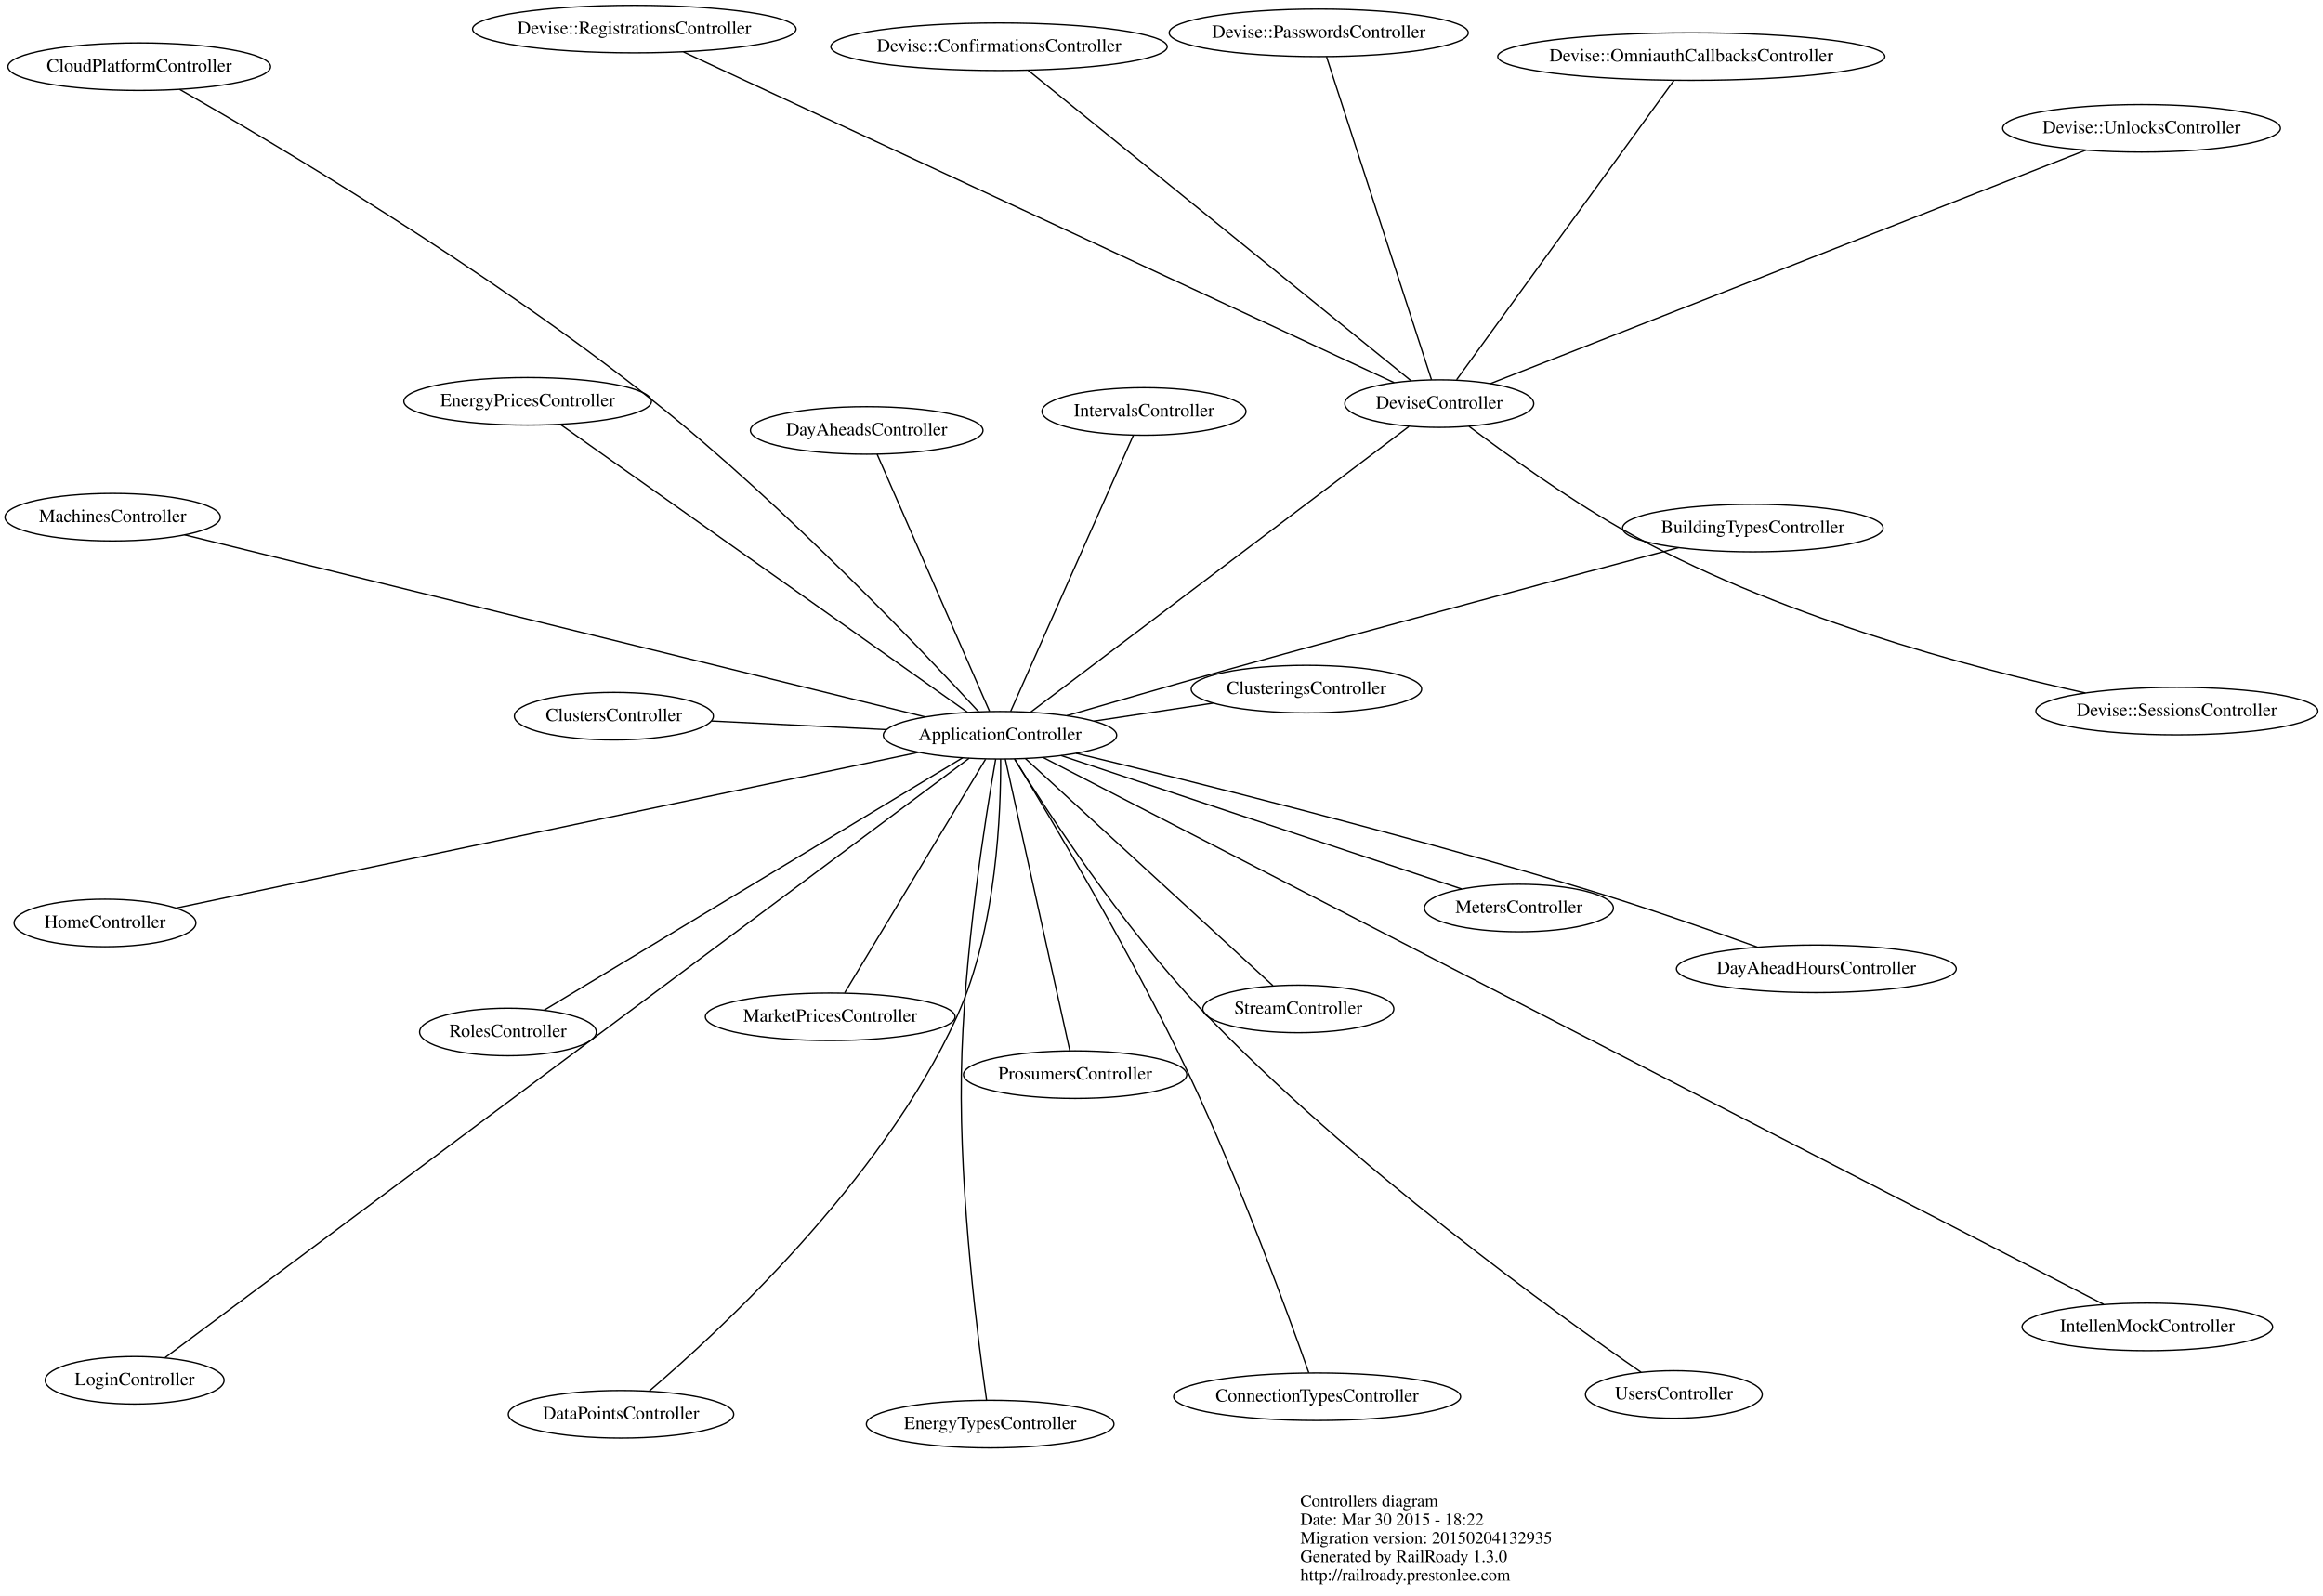
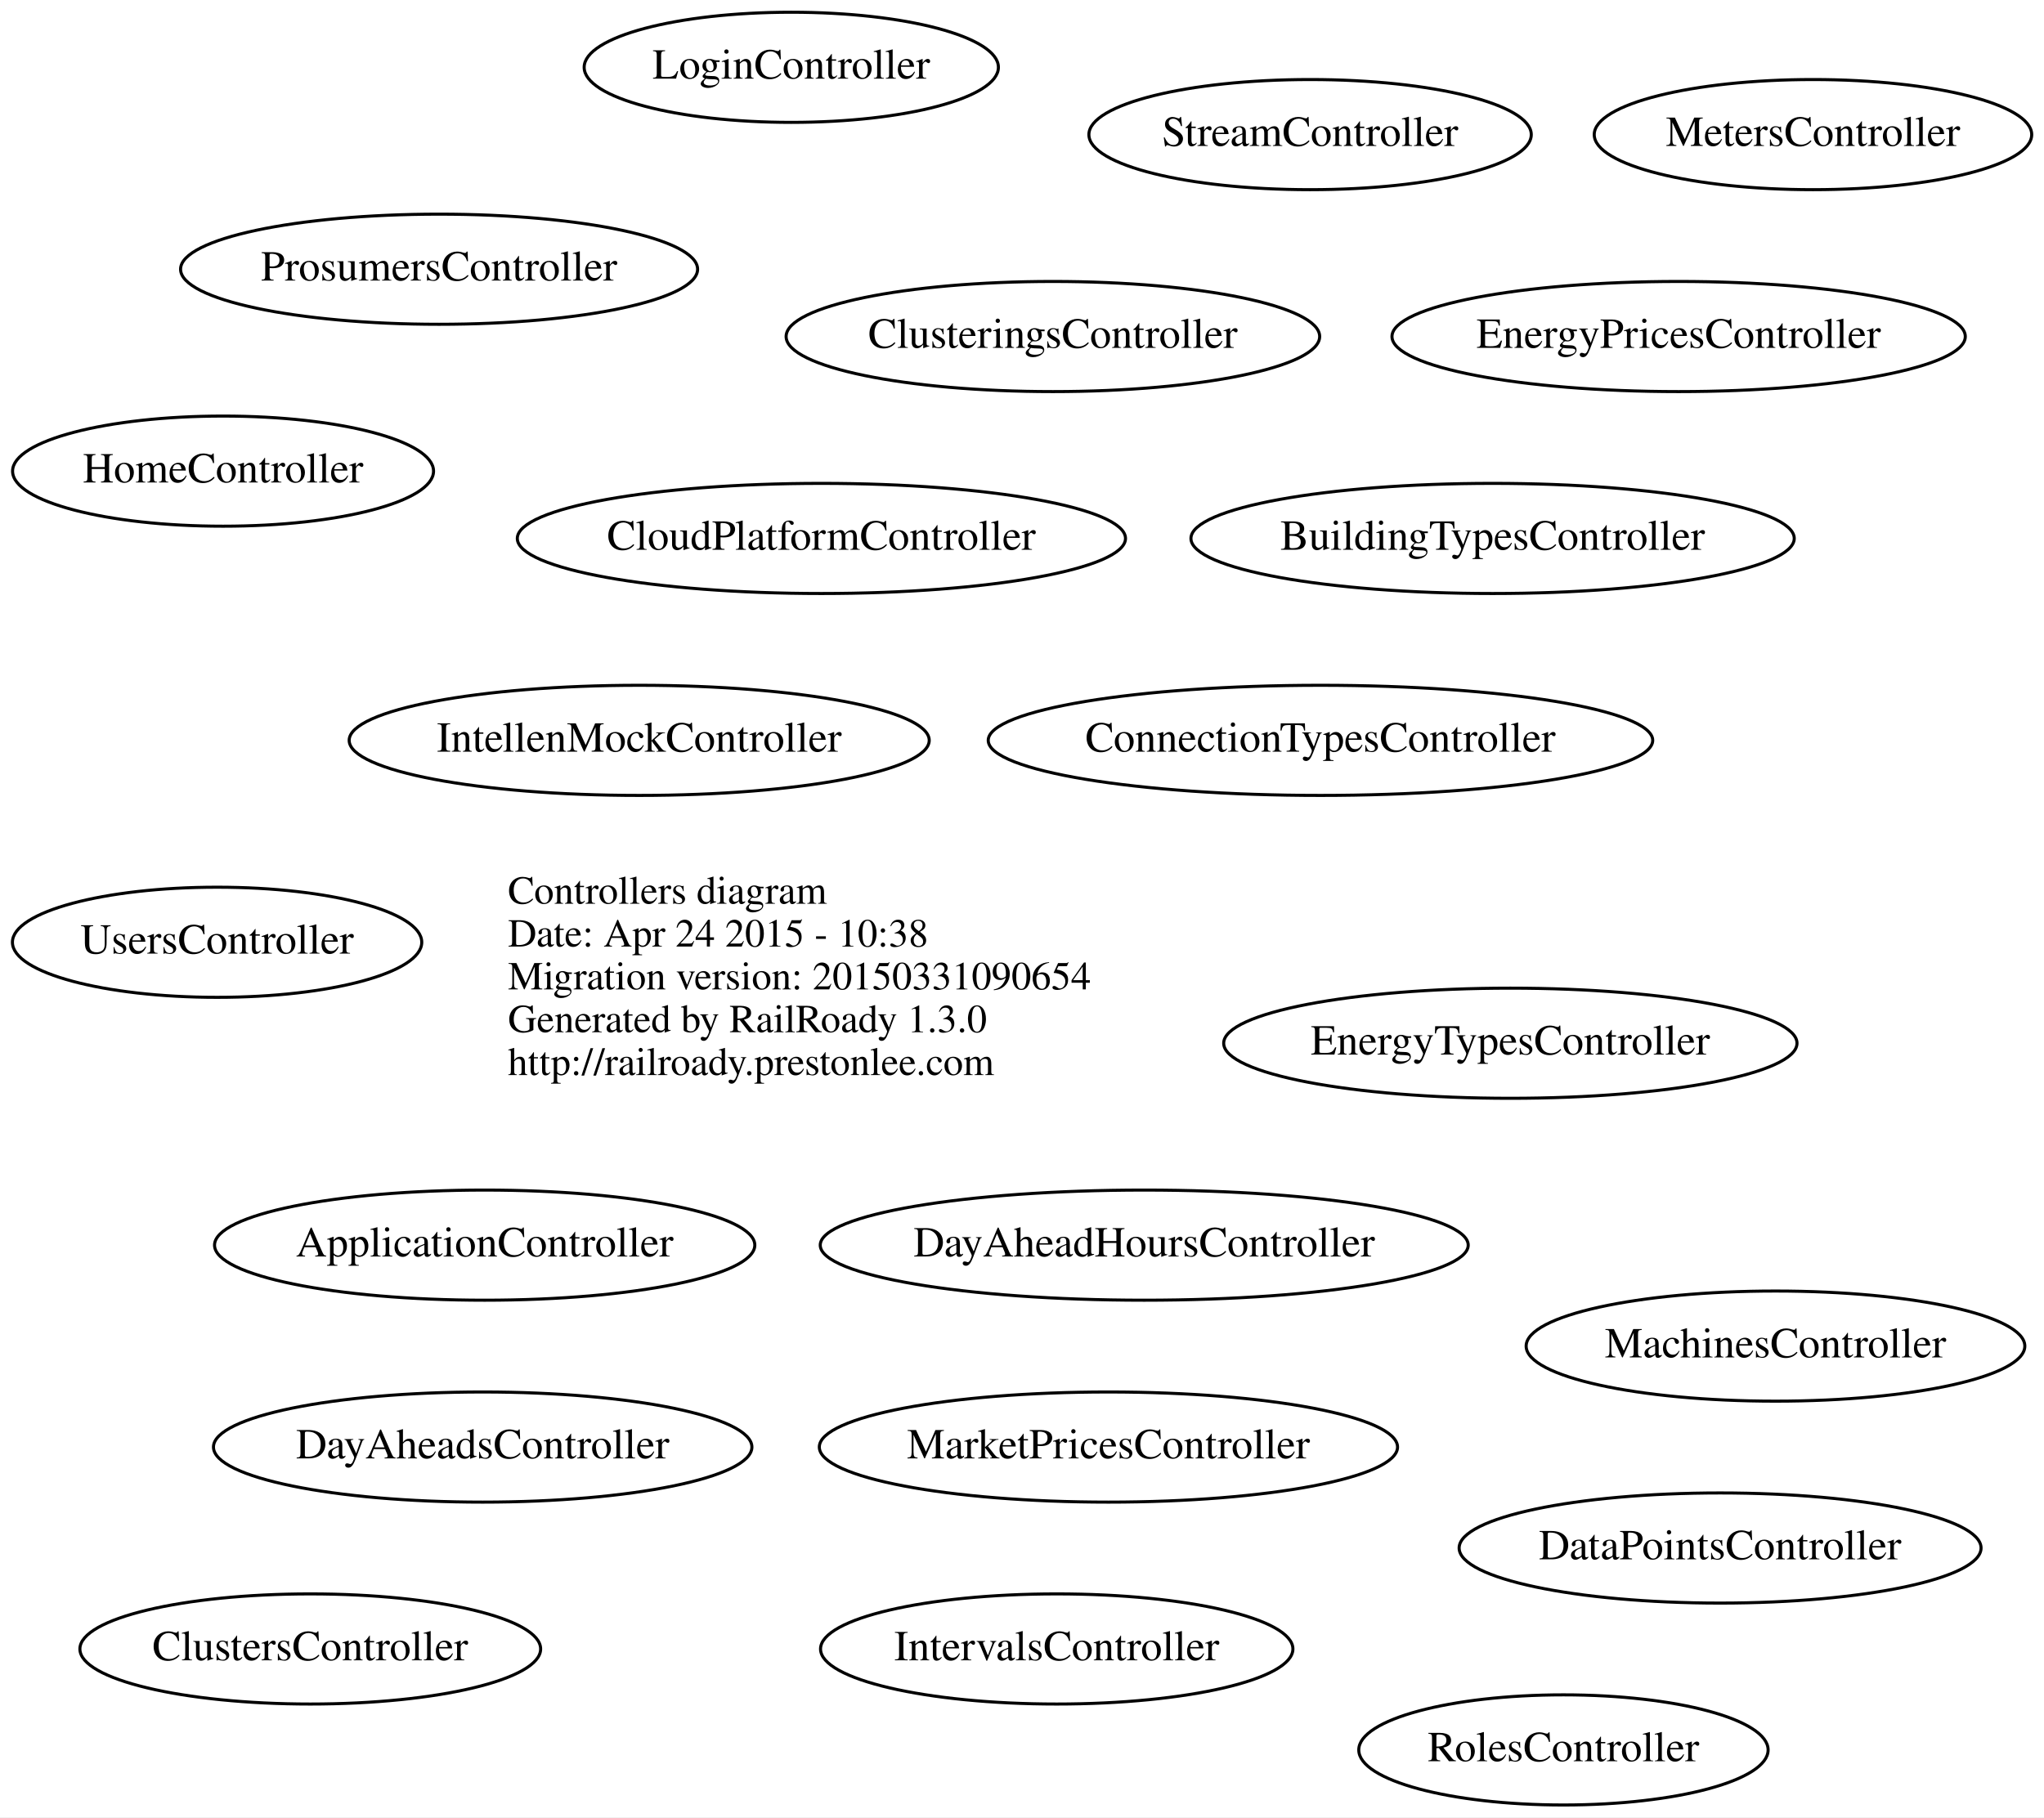
- <svg xmlns="http://www.w3.org/2000/svg" width="1758pt" height="1208pt" viewBox="0.00 0.00 1757.86 1207.87">
-   <g id="graph0" class="graph" transform="scale(1 1) rotate(0) translate(4 1203.87)">
-     <polygon fill="white" stroke="none" points="-4,4 -4,-1203.87 1753.86,-1203.87 1753.86,4 -4,4" />
+ <svg xmlns="http://www.w3.org/2000/svg" width="668pt" height="594pt" viewBox="0.00 0.00 667.99 594.00">
+   <g id="graph0" class="graph" transform="scale(1 1) rotate(0) translate(4 590)">
+     <polygon fill="white" stroke="none" points="-4,4 -4,-590 663.987,-590 663.987,4 -4,4" />
    <g id="node1" class="node">
-       <text text-anchor="start" x="980" y="-63.6" font-family="Times,serif" font-size="13.00">Controllers diagram</text>
-       <text text-anchor="start" x="980" y="-49.6" font-family="Times,serif" font-size="13.00">Date: Mar 30 2015 - 18:22</text>
-       <text text-anchor="start" x="980" y="-35.6" font-family="Times,serif" font-size="13.00">Migration version: 20150204132935</text>
-       <text text-anchor="start" x="980" y="-21.6" font-family="Times,serif" font-size="13.00">Generated by RailRoady 1.3.0</text>
-       <text text-anchor="start" x="980" y="-7.6" font-family="Times,serif" font-size="13.00">http://railroady.prestonlee.com</text>
+       <text text-anchor="start" x="162" y="-294.6" font-family="Times,serif" font-size="13.00">Controllers diagram</text>
+       <text text-anchor="start" x="162" y="-280.6" font-family="Times,serif" font-size="13.00">Date: Apr 24 2015 - 10:38</text>
+       <text text-anchor="start" x="162" y="-266.6" font-family="Times,serif" font-size="13.00">Migration version: 20150331090654</text>
+       <text text-anchor="start" x="162" y="-252.6" font-family="Times,serif" font-size="13.00">Generated by RailRoady 1.3.0</text>
+       <text text-anchor="start" x="162" y="-238.6" font-family="Times,serif" font-size="13.00">http://railroady.prestonlee.com</text>
    </g>
    <g id="node2" class="node">
-       <ellipse fill="none" stroke="black" cx="75.451" cy="-505.293" rx="68.788" ry="18" />
-       <text text-anchor="middle" x="75.451" y="-501.593" font-family="Times,serif" font-size="14.00">HomeController</text>
+       <ellipse fill="none" stroke="black" cx="68.894" cy="-436" rx="68.788" ry="18" />
+       <text text-anchor="middle" x="68.894" y="-432.3" font-family="Times,serif" font-size="14.00">HomeController</text>
    </g>
    <g id="node3" class="node">
-       <ellipse fill="none" stroke="black" cx="1145.39" cy="-516.6" rx="71.487" ry="18" />
-       <text text-anchor="middle" x="1145.39" y="-512.9" font-family="Times,serif" font-size="14.00">MetersController</text>
+       <ellipse fill="none" stroke="black" cx="588.494" cy="-546" rx="71.487" ry="18" />
+       <text text-anchor="middle" x="588.494" y="-542.3" font-family="Times,serif" font-size="14.00">MetersController</text>
    </g>
    <g id="node4" class="node">
-       <ellipse fill="none" stroke="black" cx="745.274" cy="-126" rx="93.683" ry="18" />
-       <text text-anchor="middle" x="745.274" y="-122.3" font-family="Times,serif" font-size="14.00">EnergyTypesController</text>
+       <ellipse fill="none" stroke="black" cx="489.592" cy="-249" rx="93.683" ry="18" />
+       <text text-anchor="middle" x="489.592" y="-245.3" font-family="Times,serif" font-size="14.00">EnergyTypesController</text>
    </g>
    <g id="node5" class="node">
-       <ellipse fill="none" stroke="black" cx="861.665" cy="-892.447" rx="77.187" ry="18" />
-       <text text-anchor="middle" x="861.665" y="-888.747" font-family="Times,serif" font-size="14.00">IntervalsController</text>
+       <ellipse fill="none" stroke="black" cx="341.343" cy="-51" rx="77.187" ry="18" />
+       <text text-anchor="middle" x="341.343" y="-47.3" font-family="Times,serif" font-size="14.00">IntervalsController</text>
    </g>
    <g id="node6" class="node">
-       <ellipse fill="none" stroke="black" cx="984.595" cy="-682.323" rx="87.185" ry="18" />
-       <text text-anchor="middle" x="984.595" y="-678.623" font-family="Times,serif" font-size="14.00">ClusteringsController</text>
+       <ellipse fill="none" stroke="black" cx="340.092" cy="-480" rx="87.185" ry="18" />
+       <text text-anchor="middle" x="340.092" y="-476.3" font-family="Times,serif" font-size="14.00">ClusteringsController</text>
    </g>
    <g id="node7" class="node">
-       <ellipse fill="none" stroke="black" cx="460.546" cy="-661.818" rx="75.287" ry="18" />
-       <text text-anchor="middle" x="460.546" y="-658.118" font-family="Times,serif" font-size="14.00">ClustersController</text>
+       <ellipse fill="none" stroke="black" cx="97.393" cy="-51" rx="75.287" ry="18" />
+       <text text-anchor="middle" x="97.393" y="-47.3" font-family="Times,serif" font-size="14.00">ClustersController</text>
    </g>
    <g id="node8" class="node">
-       <ellipse fill="none" stroke="black" cx="465.931" cy="-133.408" rx="85.285" ry="18" />
-       <text text-anchor="middle" x="465.931" y="-129.708" font-family="Times,serif" font-size="14.00">DataPointsController</text>
+       <ellipse fill="none" stroke="black" cx="558.142" cy="-84" rx="85.285" ry="18" />
+       <text text-anchor="middle" x="558.142" y="-80.3" font-family="Times,serif" font-size="14.00">DataPointsController</text>
    </g>
    <g id="node9" class="node">
-       <ellipse fill="none" stroke="black" cx="1620.93" cy="-199.58" rx="94.783" ry="18" />
-       <text text-anchor="middle" x="1620.93" y="-195.88" font-family="Times,serif" font-size="14.00">IntellenMockController</text>
+       <ellipse fill="none" stroke="black" cx="204.892" cy="-348" rx="94.783" ry="18" />
+       <text text-anchor="middle" x="204.892" y="-344.3" font-family="Times,serif" font-size="14.00">IntellenMockController</text>
    </g>
    <g id="node10" class="node">
-       <ellipse fill="none" stroke="black" cx="624.224" cy="-434.284" rx="94.484" ry="18" />
-       <text text-anchor="middle" x="624.224" y="-430.584" font-family="Times,serif" font-size="14.00">MarketPricesController</text>
+       <ellipse fill="none" stroke="black" cx="358.242" cy="-117" rx="94.484" ry="18" />
+       <text text-anchor="middle" x="358.242" y="-113.3" font-family="Times,serif" font-size="14.00">MarketPricesController</text>
    </g>
    <g id="node11" class="node">
-       <ellipse fill="none" stroke="black" cx="992.698" cy="-146.708" rx="108.581" ry="18" />
-       <text text-anchor="middle" x="992.698" y="-143.008" font-family="Times,serif" font-size="14.00">ConnectionTypesController</text>
+       <ellipse fill="none" stroke="black" cx="427.54" cy="-348" rx="108.581" ry="18" />
+       <text text-anchor="middle" x="427.54" y="-344.3" font-family="Times,serif" font-size="14.00">ConnectionTypesController</text>
    </g>
    <g id="node12" class="node">
-       <ellipse fill="none" stroke="black" cx="809.564" cy="-390.488" rx="84.485" ry="18" />
-       <text text-anchor="middle" x="809.564" y="-386.788" font-family="Times,serif" font-size="14.00">ProsumersController</text>
+       <ellipse fill="none" stroke="black" cx="139.493" cy="-502" rx="84.485" ry="18" />
+       <text text-anchor="middle" x="139.493" y="-498.3" font-family="Times,serif" font-size="14.00">ProsumersController</text>
    </g>
    <g id="node13" class="node">
-       <ellipse fill="none" stroke="black" cx="81.243" cy="-812.443" rx="81.486" ry="18" />
-       <text text-anchor="middle" x="81.243" y="-808.743" font-family="Times,serif" font-size="14.00">MachinesController</text>
+       <ellipse fill="none" stroke="black" cx="576.243" cy="-150" rx="81.486" ry="18" />
+       <text text-anchor="middle" x="576.243" y="-146.3" font-family="Times,serif" font-size="14.00">MachinesController</text>
    </g>
    <g id="node14" class="node">
-       <ellipse fill="none" stroke="black" cx="1370.48" cy="-470.595" rx="105.881" ry="18" />
-       <text text-anchor="middle" x="1370.48" y="-466.895" font-family="Times,serif" font-size="14.00">DayAheadHoursController</text>
+       <ellipse fill="none" stroke="black" cx="369.941" cy="-183" rx="105.881" ry="18" />
+       <text text-anchor="middle" x="369.941" y="-179.3" font-family="Times,serif" font-size="14.00">DayAheadHoursController</text>
    </g>
    <g id="node15" class="node">
-       <ellipse fill="none" stroke="black" cx="1322.4" cy="-804.199" rx="98.583" ry="18" />
-       <text text-anchor="middle" x="1322.4" y="-800.499" font-family="Times,serif" font-size="14.00">BuildingTypesController</text>
+       <ellipse fill="none" stroke="black" cx="483.791" cy="-414" rx="98.583" ry="18" />
+       <text text-anchor="middle" x="483.791" y="-410.3" font-family="Times,serif" font-size="14.00">BuildingTypesController</text>
    </g>
    <g id="node16" class="node">
-       <ellipse fill="none" stroke="black" cx="752.731" cy="-647.373" rx="88.284" ry="18" />
-       <text text-anchor="middle" x="752.731" y="-643.673" font-family="Times,serif" font-size="14.00">ApplicationController</text>
-     </g>
-     <g id="edge1" class="edge">
-       <path fill="none" stroke="black" d="M691.132,-634.451C559.719,-606.883 253.739,-542.694 129.415,-516.613" />
-     </g>
-     <g id="edge2" class="edge">
-       <path fill="none" stroke="black" d="M798.928,-631.987C875.457,-606.5 1027.48,-555.87 1102.07,-531.028" />
-     </g>
-     <g id="edge3" class="edge">
-       <path fill="none" stroke="black" d="M749.454,-629.378C742.112,-587.578 724.875,-480.602 723.474,-390.339 722.033,-297.564 736.366,-187.068 742.534,-144.226" />
-     </g>
-     <g id="edge4" class="edge">
-       <path fill="none" stroke="black" d="M760.741,-665.394C780.886,-710.716 833.485,-829.049 853.643,-874.399" />
-     </g>
-     <g id="edge5" class="edge">
-       <path fill="none" stroke="black" d="M823.873,-658.097C852.494,-662.411 885.419,-667.374 913.986,-671.68" />
-     </g>
-     <g id="edge6" class="edge">
-       <path fill="none" stroke="black" d="M666.646,-651.629C624.731,-653.701 574.839,-656.167 534.642,-658.155" />
-     </g>
-     <g id="edge7" class="edge">
-       <path fill="none" stroke="black" d="M753.187,-629.335C753.472,-591.423 750.574,-501.441 720.065,-434.339 662.894,-308.593 537.718,-193.924 487.452,-151.143" />
-     </g>
-     <g id="edge8" class="edge">
-       <path fill="none" stroke="black" d="M785.442,-630.501C922.546,-559.787 1450.16,-287.659 1587.89,-216.622" />
-     </g>
-     <g id="edge9" class="edge">
-       <path fill="none" stroke="black" d="M741.774,-629.205C717.496,-588.947 659.406,-492.622 635.153,-452.406" />
-     </g>
-     <g id="edge10" class="edge">
-       <path fill="none" stroke="black" d="M763.784,-629.433C788.961,-588.183 851.782,-483.032 895.654,-390.637 934.752,-308.294 971.991,-205.73 986.412,-164.798" />
-     </g>
-     <g id="edge11" class="edge">
-       <path fill="none" stroke="black" d="M756.727,-629.31C767.162,-582.143 795.142,-455.676 805.572,-408.532" />
-     </g>
-     <g id="edge12" class="edge">
-       <path fill="none" stroke="black" d="M696.059,-661.305C568.636,-692.629 260.901,-768.278 135.648,-799.069" />
-     </g>
-     <g id="edge13" class="edge">
-       <path fill="none" stroke="black" d="M810.266,-633.7C895.324,-613.156 1059.4,-572.261 1196.94,-530.495 1241.16,-517.066 1290.96,-499.633 1325.84,-487.039" />
-     </g>
-     <g id="edge14" class="edge">
-       <path fill="none" stroke="black" d="M803.259,-662.213C836.761,-671.99 881.717,-684.991 921.524,-696.103 1044.24,-730.358 1188.6,-768.84 1266.21,-789.383" />
+       <ellipse fill="none" stroke="black" cx="154.392" cy="-183" rx="88.284" ry="18" />
+       <text text-anchor="middle" x="154.392" y="-179.3" font-family="Times,serif" font-size="14.00">ApplicationController</text>
    </g>
    <g id="node17" class="node">
-       <ellipse fill="none" stroke="black" cx="978.46" cy="-440.238" rx="72.287" ry="18" />
-       <text text-anchor="middle" x="978.46" y="-436.538" font-family="Times,serif" font-size="14.00">StreamController</text>
-     </g>
-     <g id="edge15" class="edge">
-       <path fill="none" stroke="black" d="M771.976,-629.713C814.623,-590.579 916.662,-496.946 959.263,-457.854" />
+       <ellipse fill="none" stroke="black" cx="424.144" cy="-546" rx="72.287" ry="18" />
+       <text text-anchor="middle" x="424.144" y="-542.3" font-family="Times,serif" font-size="14.00">StreamController</text>
    </g>
    <g id="node18" class="node">
-       <ellipse fill="none" stroke="black" cx="1262.64" cy="-148.418" rx="66.888" ry="18" />
-       <text text-anchor="middle" x="1262.64" y="-144.718" font-family="Times,serif" font-size="14.00">UsersController</text>
-     </g>
-     <g id="edge16" class="edge">
-       <path fill="none" stroke="black" d="M763.758,-629.292C787.097,-591.777 844.325,-503.688 904.718,-440.13 1017.09,-321.872 1176.98,-207.293 1237.83,-165.271" />
+       <ellipse fill="none" stroke="black" cx="66.944" cy="-282" rx="66.888" ry="18" />
+       <text text-anchor="middle" x="66.944" y="-278.3" font-family="Times,serif" font-size="14.00">UsersController</text>
    </g>
    <g id="node19" class="node">
-       <ellipse fill="none" stroke="black" cx="395.283" cy="-900.128" rx="93.683" ry="18" />
-       <text text-anchor="middle" x="395.283" y="-896.428" font-family="Times,serif" font-size="14.00">EnergyPricesController</text>
-     </g>
-     <g id="edge17" class="edge">
-       <path fill="none" stroke="black" d="M728.162,-664.746C662.862,-710.921 485.52,-836.321 420.024,-882.634" />
+       <ellipse fill="none" stroke="black" cx="544.592" cy="-480" rx="93.683" ry="18" />
+       <text text-anchor="middle" x="544.592" y="-476.3" font-family="Times,serif" font-size="14.00">EnergyPricesController</text>
    </g>
    <g id="node20" class="node">
-       <ellipse fill="none" stroke="black" cx="101.35" cy="-1153.41" rx="99.382" ry="18" />
-       <text text-anchor="middle" x="101.35" y="-1149.71" font-family="Times,serif" font-size="14.00">CloudPlatformController</text>
-     </g>
-     <g id="edge18" class="edge">
-       <path fill="none" stroke="black" d="M736.584,-665.129C696.99,-708.163 590.963,-820.37 490.471,-900.312 364.967,-1000.15 199.451,-1097.71 131.967,-1136.2" />
+       <ellipse fill="none" stroke="black" cx="264.441" cy="-414" rx="99.382" ry="18" />
+       <text text-anchor="middle" x="264.441" y="-410.3" font-family="Times,serif" font-size="14.00">CloudPlatformController</text>
    </g>
    <g id="node21" class="node">
-       <ellipse fill="none" stroke="black" cx="651.847" cy="-878.1" rx="87.985" ry="18" />
-       <text text-anchor="middle" x="651.847" y="-874.4" font-family="Times,serif" font-size="14.00">DayAheadsController</text>
-     </g>
-     <g id="edge19" class="edge">
-       <path fill="none" stroke="black" d="M744.814,-665.478C725.956,-708.609 678.548,-817.033 659.727,-860.079" />
+       <ellipse fill="none" stroke="black" cx="153.742" cy="-117" rx="87.985" ry="18" />
+       <text text-anchor="middle" x="153.742" y="-113.3" font-family="Times,serif" font-size="14.00">DayAheadsController</text>
    </g>
    <g id="node22" class="node">
-       <ellipse fill="none" stroke="black" cx="380.393" cy="-422.778" rx="66.888" ry="18" />
-       <text text-anchor="middle" x="380.393" y="-419.078" font-family="Times,serif" font-size="14.00">RolesController</text>
-     </g>
-     <g id="edge20" class="edge">
-       <path fill="none" stroke="black" d="M724.439,-630.308C654.944,-588.388 476.532,-480.769 407.883,-439.36" />
+       <ellipse fill="none" stroke="black" cx="506.944" cy="-18" rx="66.888" ry="18" />
+       <text text-anchor="middle" x="506.944" y="-14.3" font-family="Times,serif" font-size="14.00">RolesController</text>
    </g>
    <g id="node23" class="node">
-       <ellipse fill="none" stroke="black" cx="97.876" cy="-159.144" rx="67.688" ry="18" />
-       <text text-anchor="middle" x="97.876" y="-155.444" font-family="Times,serif" font-size="14.00">LoginController</text>
-     </g>
-     <g id="edge21" class="edge">
-       <path fill="none" stroke="black" d="M729.424,-629.997C627.578,-554.065 222.192,-251.828 120.903,-176.312" />
-     </g>
-     <g id="node24" class="node">
-       <ellipse fill="none" stroke="black" cx="1085.12" cy="-898.386" rx="71.487" ry="18" />
-       <text text-anchor="middle" x="1085.12" y="-894.686" font-family="Times,serif" font-size="14.00">DeviseController</text>
-     </g>
-     <g id="edge22" class="edge">
-       <path fill="none" stroke="black" d="M775.839,-664.825C836.789,-710.853 1001.38,-835.153 1062.16,-881.05" />
-     </g>
-     <g id="node25" class="node">
-       <ellipse fill="none" stroke="black" cx="1275.84" cy="-1161.08" rx="146.474" ry="18" />
-       <text text-anchor="middle" x="1275.84" y="-1157.38" font-family="Times,serif" font-size="14.00">Devise::OmniauthCallbacksController</text>
-     </g>
-     <g id="edge23" class="edge">
-       <path fill="none" stroke="black" d="M1098.23,-916.442C1133.07,-964.432 1227.69,-1094.76 1262.64,-1142.9" />
-     </g>
-     <g id="node26" class="node">
-       <ellipse fill="none" stroke="black" cx="993.915" cy="-1179.04" rx="113.18" ry="18" />
-       <text text-anchor="middle" x="993.915" y="-1175.34" font-family="Times,serif" font-size="14.00">Devise::PasswordsController</text>
-     </g>
-     <g id="edge24" class="edge">
-       <path fill="none" stroke="black" d="M1079.27,-916.369C1062.84,-966.94 1016.35,-1110.01 999.828,-1160.84" />
-     </g>
-     <g id="node27" class="node">
-       <ellipse fill="none" stroke="black" cx="1643.27" cy="-665.668" rx="106.681" ry="18" />
-       <text text-anchor="middle" x="1643.27" y="-661.968" font-family="Times,serif" font-size="14.00">Devise::SessionsController</text>
-     </g>
-     <g id="edge25" class="edge">
-       <path fill="none" stroke="black" d="M1107.61,-881.163C1134.13,-861.271 1179.93,-828.2 1222.01,-804.125 1336.94,-738.366 1487.6,-698.469 1574.09,-679.367" />
-     </g>
-     <g id="node28" class="node">
-       <ellipse fill="none" stroke="black" cx="1616.55" cy="-1106.76" rx="105.082" ry="18" />
-       <text text-anchor="middle" x="1616.55" y="-1103.06" font-family="Times,serif" font-size="14.00">Devise::UnlocksController</text>
-     </g>
-     <g id="edge26" class="edge">
-       <path fill="none" stroke="black" d="M1123.76,-913.539C1220.74,-951.562 1473.78,-1050.78 1574.4,-1090.23" />
-     </g>
-     <g id="node29" class="node">
-       <ellipse fill="none" stroke="black" cx="475.998" cy="-1181.87" rx="122.379" ry="18" />
-       <text text-anchor="middle" x="475.998" y="-1178.17" font-family="Times,serif" font-size="14.00">Devise::RegistrationsController</text>
-     </g>
-     <g id="edge27" class="edge">
-       <path fill="none" stroke="black" d="M1051.06,-914.234C945.334,-963.44 623.23,-1113.35 513.258,-1164.53" />
-     </g>
-     <g id="node30" class="node">
-       <ellipse fill="none" stroke="black" cx="751.997" cy="-1168.52" rx="127.277" ry="18" />
-       <text text-anchor="middle" x="751.997" y="-1164.82" font-family="Times,serif" font-size="14.00">Devise::ConfirmationsController</text>
-     </g>
-     <g id="edge28" class="edge">
-       <path fill="none" stroke="black" d="M1063.77,-915.695C1003.89,-964.253 834.739,-1101.42 774.03,-1150.65" />
+       <ellipse fill="none" stroke="black" cx="254.594" cy="-568" rx="67.688" ry="18" />
+       <text text-anchor="middle" x="254.594" y="-564.3" font-family="Times,serif" font-size="14.00">LoginController</text>
    </g>
  </g>
</svg>
